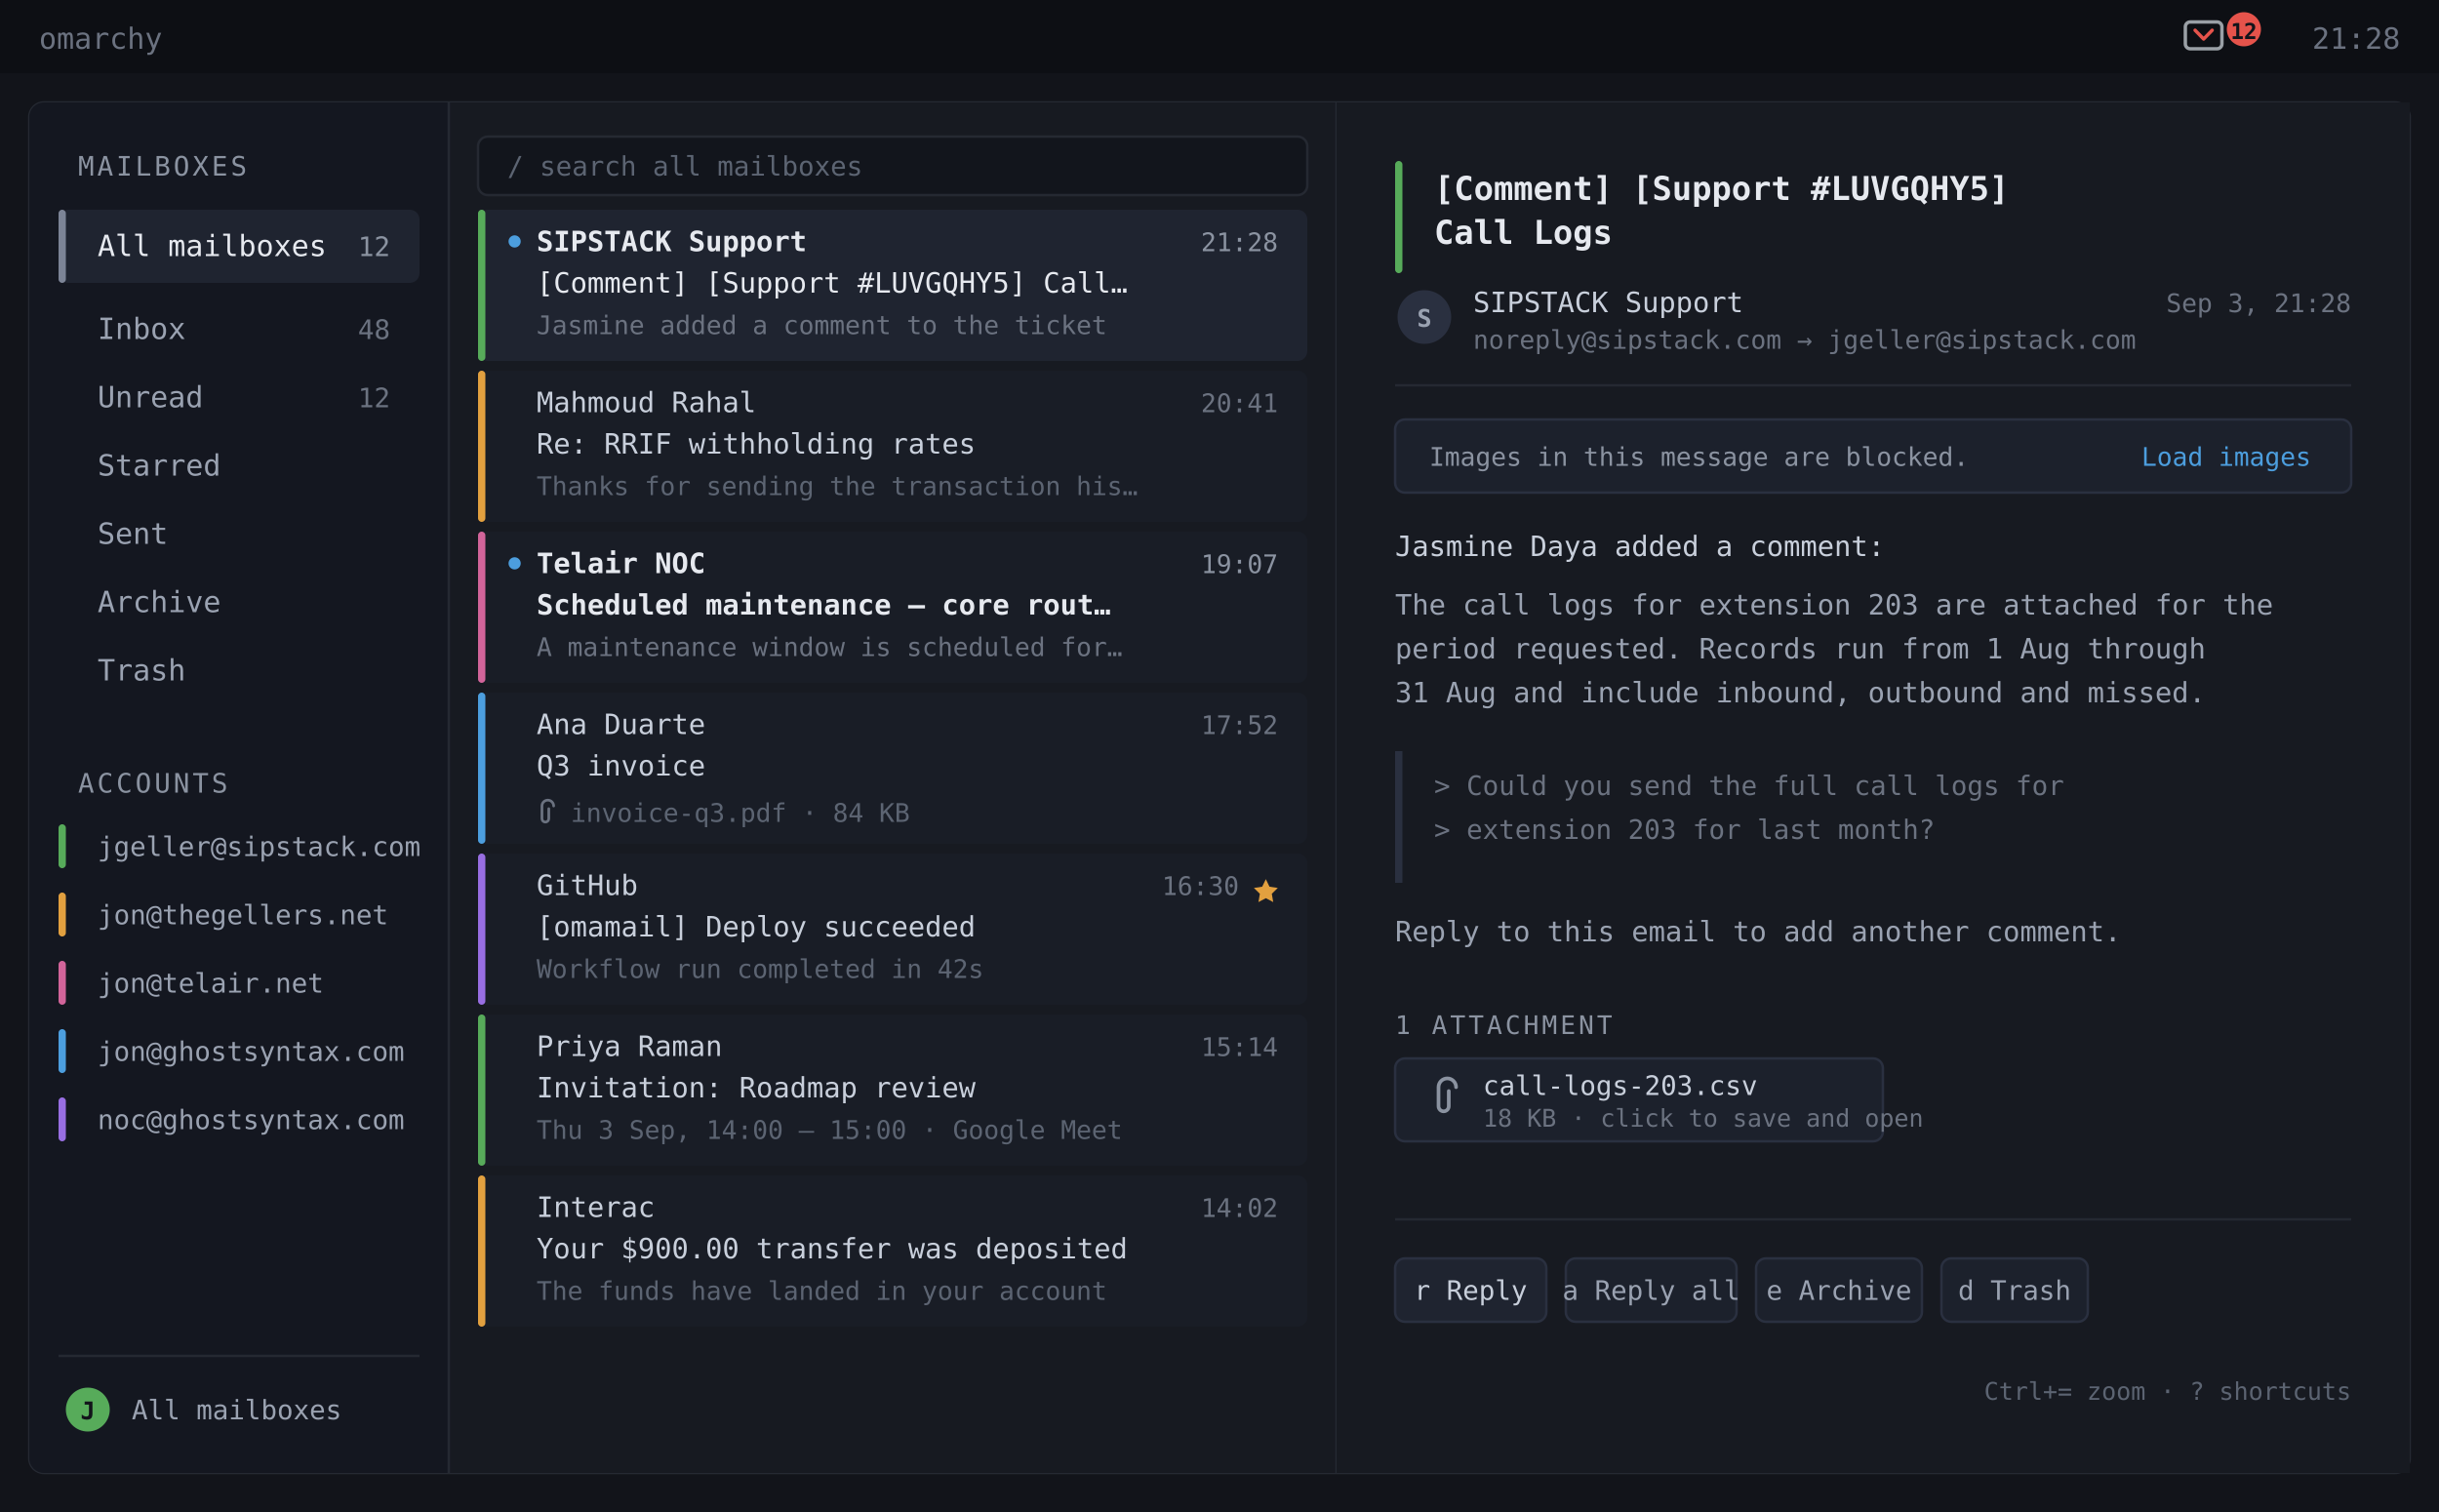
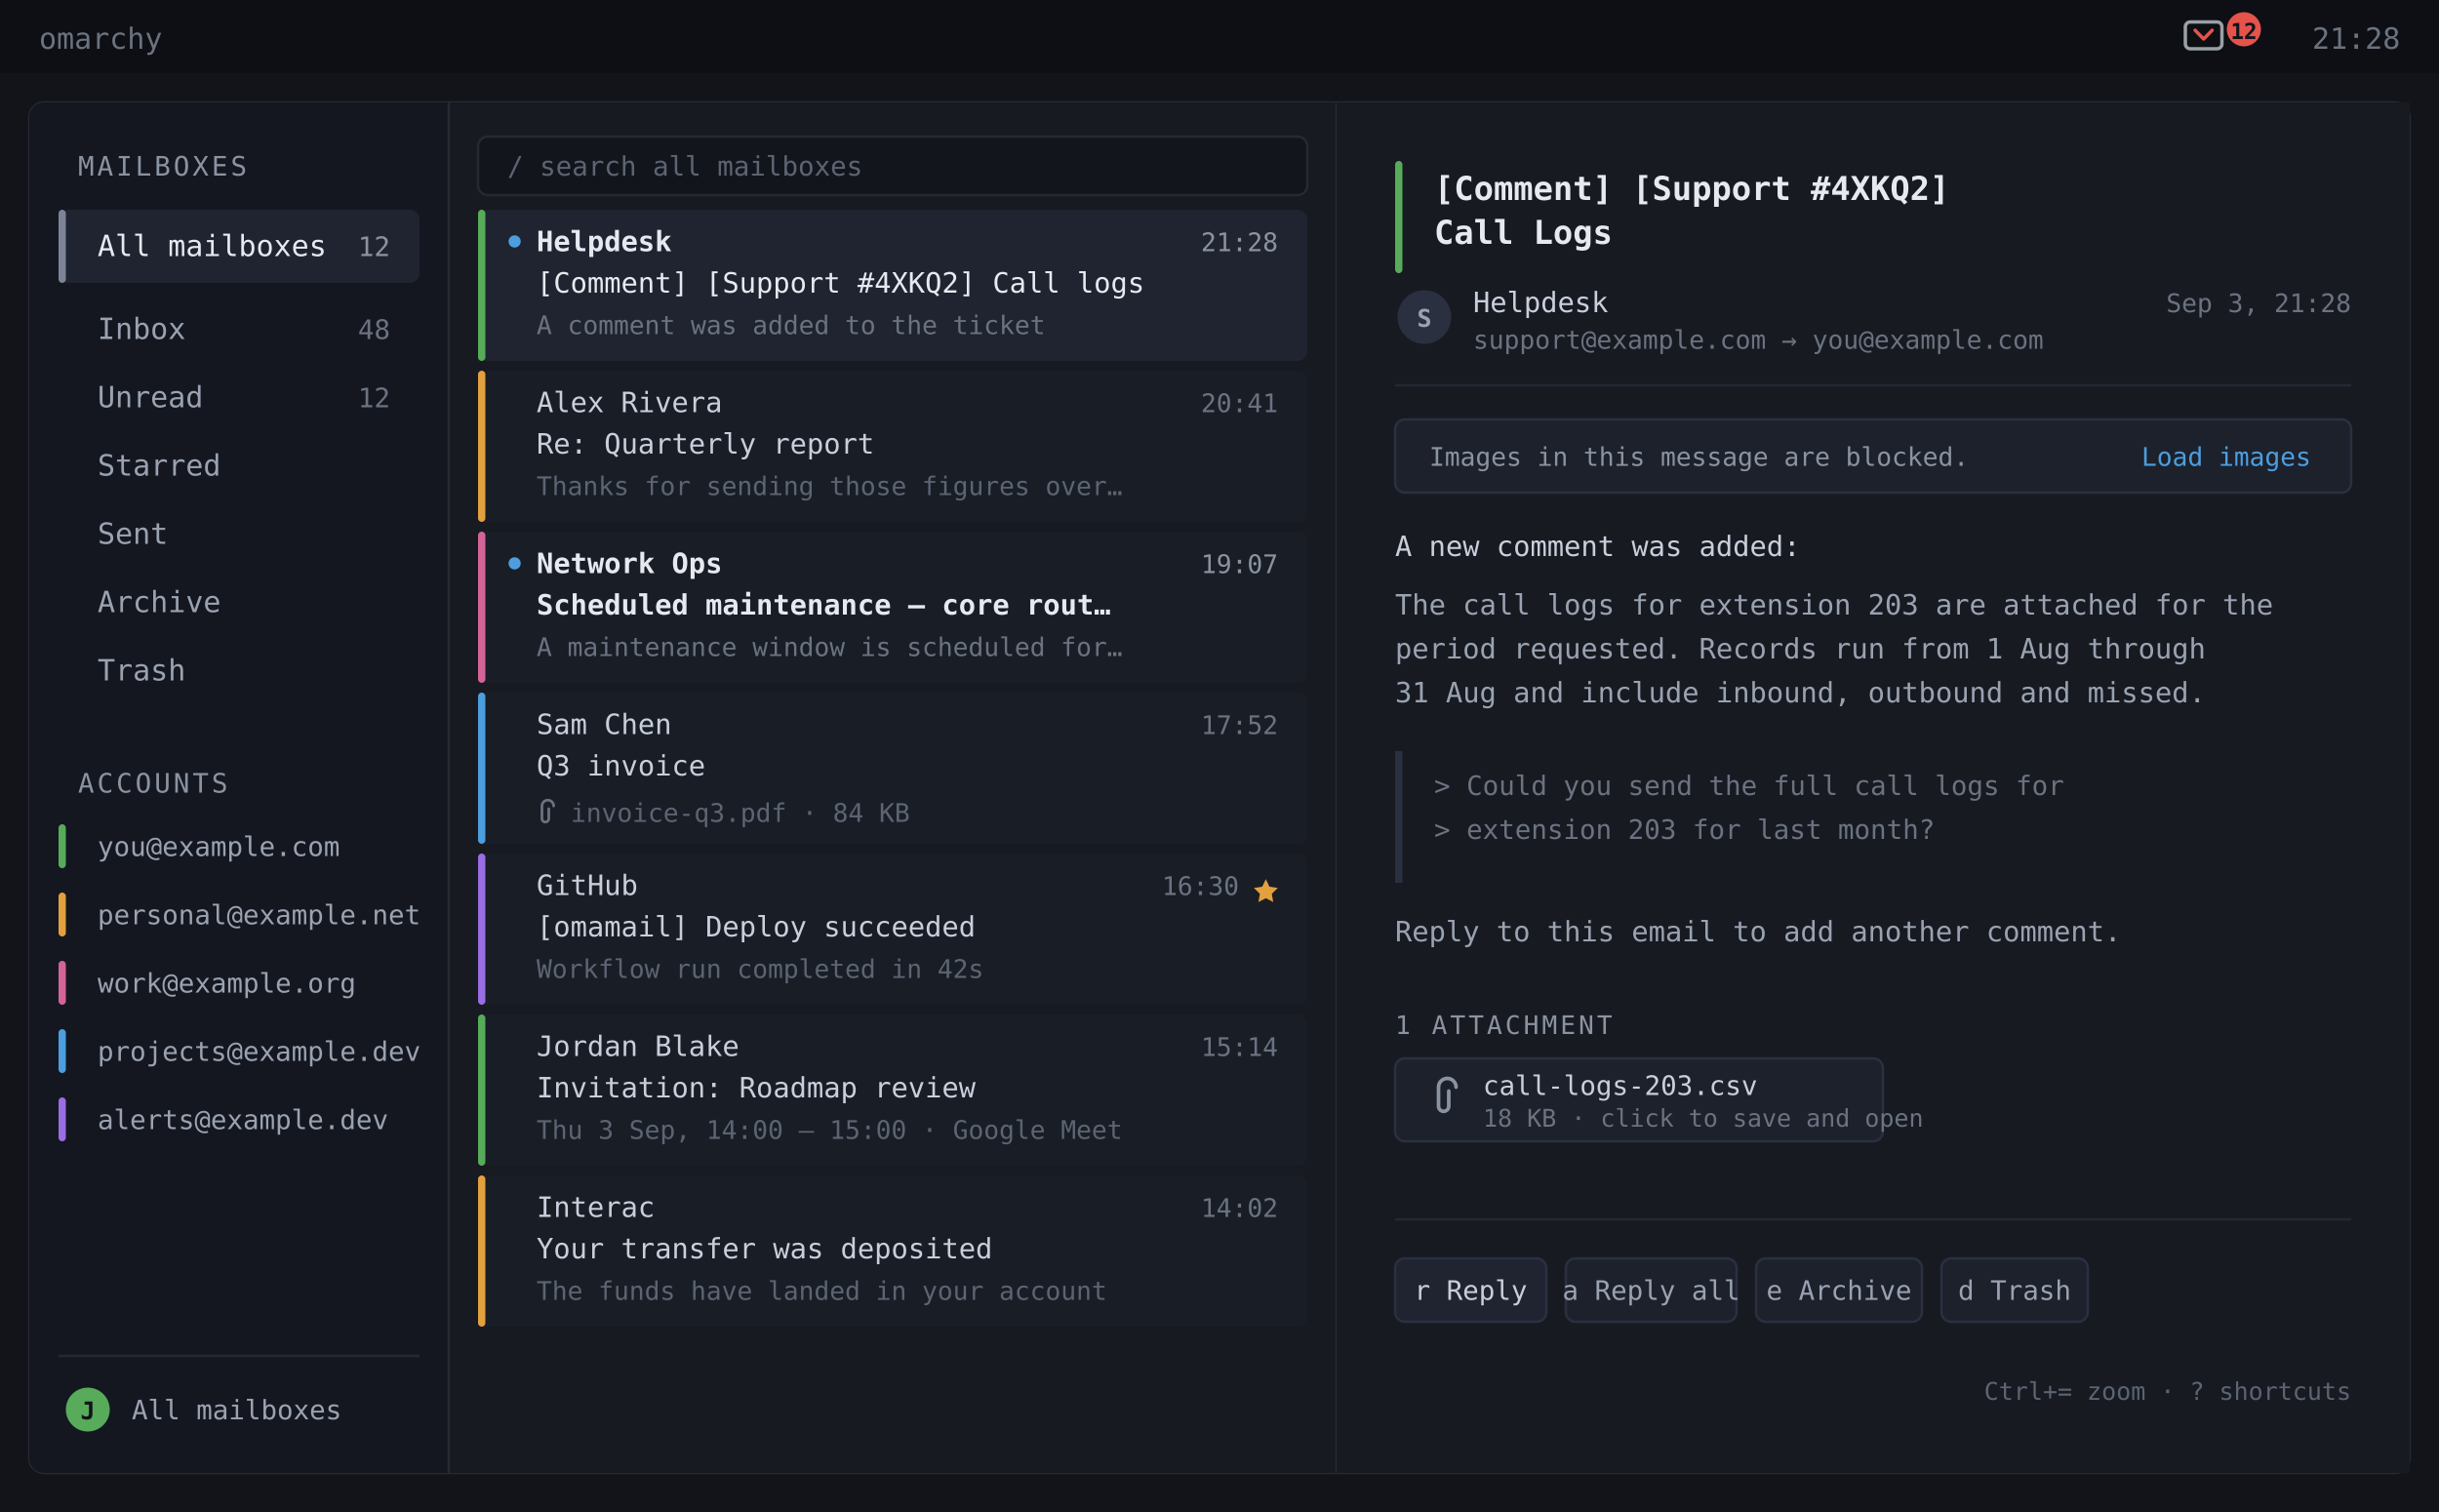
<svg xmlns="http://www.w3.org/2000/svg" width="1000" height="620" viewBox="0 0 1000 620" font-family="JetBrains Mono, DejaVu Sans Mono, monospace">
  <defs>
    <clipPath id="rowclip">
      <rect x="184" y="86" width="352" height="500" />
    </clipPath>
  </defs>
  <rect width="1000" height="620" fill="#12141a" />
  <rect x="0" y="0" width="1000" height="30" fill="#0d0f14" />
  <text x="16" y="20" fill="#6b7280" font-size="12">omarchy</text>
  <g transform="translate(896 9)">
    <rect x="0" y="0" width="15" height="11" rx="2" fill="none" stroke="#9aa0a6" stroke-width="1.4" />
    <path d="M4 3.4l3.5 3.6L11 3.4" fill="none" stroke="#e5534b" stroke-width="1.4" stroke-linecap="round" stroke-linejoin="round" />
  </g>
  <circle cx="920" cy="12" r="7" fill="#e5534b" />
  <text x="920" y="16" fill="#12141a" font-size="9" font-weight="bold" text-anchor="middle">12</text>
  <text x="948" y="20" fill="#6b7280" font-size="12">21:28</text>
  <rect x="12" y="42" width="976" height="562" rx="6" fill="#171a21" stroke="#252932" />
  <rect x="12" y="42" width="172" height="562" rx="6" fill="#141720" />
  <rect x="172" y="42" width="12" height="562" fill="#141720" />
  <text x="32" y="72" fill="#8b93a1" font-size="11" letter-spacing="1.2">MAILBOXES</text>
  <rect x="24" y="86" width="148" height="30" rx="4" fill="#1f2430" />
  <rect x="24" y="86" width="3" height="30" rx="1.5" fill="#7c8496" />
  <text x="40" y="105" fill="#e6e9ef" font-size="12">All mailboxes</text>
  <text x="160" y="105" fill="#8b93a1" font-size="11" text-anchor="end">12</text>
  <text x="40" y="139" fill="#9aa2b1" font-size="12">Inbox</text>
  <text x="160" y="139" fill="#6b7280" font-size="11" text-anchor="end">48</text>
  <text x="40" y="167" fill="#9aa2b1" font-size="12">Unread</text>
  <text x="160" y="167" fill="#6b7280" font-size="11" text-anchor="end">12</text>
  <text x="40" y="195" fill="#9aa2b1" font-size="12">Starred</text>
  <text x="40" y="223" fill="#9aa2b1" font-size="12">Sent</text>
  <text x="40" y="251" fill="#9aa2b1" font-size="12">Archive</text>
  <text x="40" y="279" fill="#9aa2b1" font-size="12">Trash</text>
  <text x="32" y="325" fill="#8b93a1" font-size="11" letter-spacing="1.2">ACCOUNTS</text>
  <rect x="24" y="338" width="3" height="18" rx="1.5" fill="#57ab5a" />
-   <text x="40" y="351" fill="#9aa2b1" font-size="11">jgeller@sipstack.com</text>
+   <text x="40" y="351" fill="#9aa2b1" font-size="11">you@example.com</text>
  <rect x="24" y="366" width="3" height="18" rx="1.5" fill="#e2a03f" />
-   <text x="40" y="379" fill="#9aa2b1" font-size="11">jon@thegellers.net</text>
+   <text x="40" y="379" fill="#9aa2b1" font-size="11">personal@example.net</text>
  <rect x="24" y="394" width="3" height="18" rx="1.5" fill="#d2649a" />
-   <text x="40" y="407" fill="#9aa2b1" font-size="11">jon@telair.net</text>
+   <text x="40" y="407" fill="#9aa2b1" font-size="11">work@example.org</text>
  <rect x="24" y="422" width="3" height="18" rx="1.5" fill="#4c9ede" />
-   <text x="40" y="435" fill="#9aa2b1" font-size="11">jon@ghostsyntax.com</text>
+   <text x="40" y="435" fill="#9aa2b1" font-size="11">projects@example.dev</text>
  <rect x="24" y="450" width="3" height="18" rx="1.5" fill="#986ee2" />
-   <text x="40" y="463" fill="#9aa2b1" font-size="11">noc@ghostsyntax.com</text>
+   <text x="40" y="463" fill="#9aa2b1" font-size="11">alerts@example.dev</text>
  <line x1="24" y1="556" x2="172" y2="556" stroke="#252932" />
  <circle cx="36" cy="578" r="9" fill="#57ab5a" />
  <text x="36" y="582" fill="#12141a" font-size="10" font-weight="bold" text-anchor="middle">J</text>
  <text x="54" y="582" fill="#9aa2b1" font-size="11">All mailboxes</text>
  <rect x="184" y="42" width="364" height="562" fill="#171a21" />
  <line x1="184" y1="42" x2="184" y2="604" stroke="#252932" />
  <line x1="548" y1="42" x2="548" y2="604" stroke="#252932" />
  <rect x="196" y="56" width="340" height="24" rx="4" fill="#12151c" stroke="#252932" />
  <text x="208" y="72" fill="#5c6472" font-size="11">/  search all mailboxes</text>
  <g clip-path="url(#rowclip)">
    <rect x="196" y="86" width="340" height="62" rx="4" fill="#1f2430" />
    <rect x="196" y="86" width="3" height="62" rx="1.5" fill="#57ab5a" />
    <circle cx="211" cy="99" r="2.5" fill="#4c9ede" />
-     <text x="220" y="103" fill="#e6e9ef" font-size="11.5" font-weight="bold">SIPSTACK Support</text>
+     <text x="220" y="103" fill="#e6e9ef" font-size="11.5" font-weight="bold">Helpdesk</text>
    <text x="524" y="103" fill="#8b93a1" font-size="10.5" text-anchor="end">21:28</text>
-     <text x="220" y="120" fill="#e6e9ef" font-size="11.5">[Comment] [Support #LUVGQHY5] Call…</text>
-     <text x="220" y="137" fill="#6b7280" font-size="10.5">Jasmine added a comment to the ticket</text>
+     <text x="220" y="120" fill="#e6e9ef" font-size="11.5">[Comment] [Support #4XKQ2] Call logs</text>
+     <text x="220" y="137" fill="#6b7280" font-size="10.5">A comment was added to the ticket</text>
    <rect x="196" y="152" width="340" height="62" rx="4" fill="#191d26" />
    <rect x="196" y="152" width="3" height="62" rx="1.5" fill="#e2a03f" />
-     <text x="220" y="169" fill="#c8cfdb" font-size="11.5">Mahmoud Rahal</text>
+     <text x="220" y="169" fill="#c8cfdb" font-size="11.5">Alex Rivera</text>
    <text x="524" y="169" fill="#6b7280" font-size="10.5" text-anchor="end">20:41</text>
-     <text x="220" y="186" fill="#c8cfdb" font-size="11.5">Re: RRIF withholding rates</text>
-     <text x="220" y="203" fill="#5c6472" font-size="10.5">Thanks for sending the transaction his…</text>
+     <text x="220" y="186" fill="#c8cfdb" font-size="11.5">Re: Quarterly report</text>
+     <text x="220" y="203" fill="#5c6472" font-size="10.5">Thanks for sending those figures over…</text>
    <rect x="196" y="218" width="340" height="62" rx="4" fill="#191d26" />
    <rect x="196" y="218" width="3" height="62" rx="1.5" fill="#d2649a" />
    <circle cx="211" cy="231" r="2.5" fill="#4c9ede" />
-     <text x="220" y="235" fill="#e6e9ef" font-size="11.5" font-weight="bold">Telair NOC</text>
+     <text x="220" y="235" fill="#e6e9ef" font-size="11.5" font-weight="bold">Network Ops</text>
    <text x="524" y="235" fill="#8b93a1" font-size="10.5" text-anchor="end">19:07</text>
    <text x="220" y="252" fill="#e6e9ef" font-size="11.5" font-weight="bold">Scheduled maintenance — core rout…</text>
    <text x="220" y="269" fill="#6b7280" font-size="10.5">A maintenance window is scheduled for…</text>
    <rect x="196" y="284" width="340" height="62" rx="4" fill="#191d26" />
    <rect x="196" y="284" width="3" height="62" rx="1.5" fill="#4c9ede" />
-     <text x="220" y="301" fill="#c8cfdb" font-size="11.5">Ana Duarte</text>
+     <text x="220" y="301" fill="#c8cfdb" font-size="11.5">Sam Chen</text>
    <text x="524" y="301" fill="#6b7280" font-size="10.5" text-anchor="end">17:52</text>
    <text x="220" y="318" fill="#c8cfdb" font-size="11.5">Q3 invoice</text>
    <g transform="translate(220 328)">
      <path d="M7 2.5a2.4 2.4 0 0 0-4.8 0v5.2a1.4 1.4 0 0 0 2.8 0V3.6" fill="none" stroke="#6b7280" stroke-width="1.1" stroke-linecap="round" />
    </g>
    <text x="234" y="337" fill="#5c6472" font-size="10.5">invoice-q3.pdf · 84 KB</text>
    <rect x="196" y="350" width="340" height="62" rx="4" fill="#191d26" />
    <rect x="196" y="350" width="3" height="62" rx="1.5" fill="#986ee2" />
    <text x="220" y="367" fill="#c8cfdb" font-size="11.5">GitHub</text>
    <path d="M519 360.5l1.5 3.1 3.4.5-2.45 2.4.58 3.4-3.03-1.6-3.03 1.6.58-3.4-2.45-2.4 3.4-.5z" fill="#e2a03f" />
    <text x="508" y="367" fill="#6b7280" font-size="10.5" text-anchor="end">16:30</text>
    <text x="220" y="384" fill="#c8cfdb" font-size="11.5">[omamail] Deploy succeeded</text>
    <text x="220" y="401" fill="#5c6472" font-size="10.5">Workflow run completed in 42s</text>
    <rect x="196" y="416" width="340" height="62" rx="4" fill="#191d26" />
    <rect x="196" y="416" width="3" height="62" rx="1.5" fill="#57ab5a" />
-     <text x="220" y="433" fill="#c8cfdb" font-size="11.5">Priya Raman</text>
+     <text x="220" y="433" fill="#c8cfdb" font-size="11.5">Jordan Blake</text>
    <text x="524" y="433" fill="#6b7280" font-size="10.5" text-anchor="end">15:14</text>
    <text x="220" y="450" fill="#c8cfdb" font-size="11.5">Invitation: Roadmap review</text>
    <text x="220" y="467" fill="#5c6472" font-size="10.5">Thu 3 Sep, 14:00 – 15:00 · Google Meet</text>
    <rect x="196" y="482" width="340" height="62" rx="4" fill="#191d26" />
    <rect x="196" y="482" width="3" height="62" rx="1.5" fill="#e2a03f" />
    <text x="220" y="499" fill="#c8cfdb" font-size="11.5">Interac</text>
    <text x="524" y="499" fill="#6b7280" font-size="10.5" text-anchor="end">14:02</text>
-     <text x="220" y="516" fill="#c8cfdb" font-size="11.5">Your $900.00 transfer was deposited</text>
+     <text x="220" y="516" fill="#c8cfdb" font-size="11.5">Your transfer was deposited</text>
    <text x="220" y="533" fill="#5c6472" font-size="10.5">The funds have landed in your account</text>
  </g>
  <rect x="548" y="42" width="440" height="562" fill="#171a21" />
  <rect x="572" y="66" width="3" height="46" rx="1.5" fill="#57ab5a" />
-   <text x="588" y="82" fill="#e6e9ef" font-size="13.5" font-weight="bold">[Comment] [Support #LUVGQHY5]</text>
+   <text x="588" y="82" fill="#e6e9ef" font-size="13.5" font-weight="bold">[Comment] [Support #4XKQ2]</text>
  <text x="588" y="100" fill="#e6e9ef" font-size="13.5" font-weight="bold">Call Logs</text>
  <circle cx="584" cy="130" r="11" fill="#2a3040" />
  <text x="584" y="134" fill="#9aa2b1" font-size="10" font-weight="bold" text-anchor="middle">S</text>
-   <text x="604" y="128" fill="#c8cfdb" font-size="11.5">SIPSTACK Support</text>
-   <text x="604" y="143" fill="#6b7280" font-size="10.5">noreply@sipstack.com → jgeller@sipstack.com</text>
+   <text x="604" y="128" fill="#c8cfdb" font-size="11.5">Helpdesk</text>
+   <text x="604" y="143" fill="#6b7280" font-size="10.5">support@example.com → you@example.com</text>
  <text x="964" y="128" fill="#6b7280" font-size="10.5" text-anchor="end">Sep 3, 21:28</text>
  <line x1="572" y1="158" x2="964" y2="158" stroke="#252932" />
  <rect x="572" y="172" width="392" height="30" rx="4" fill="#1c212c" stroke="#2a3040" />
  <text x="586" y="191" fill="#8b93a1" font-size="10.5">Images in this message are blocked.</text>
  <text x="878" y="191" fill="#4c9ede" font-size="10.5">Load images</text>
-   <text x="572" y="228" fill="#c8cfdb" font-size="11.5">Jasmine Daya added a comment:</text>
+   <text x="572" y="228" fill="#c8cfdb" font-size="11.5">A new comment was added:</text>
  <text x="572" y="252" fill="#9aa2b1" font-size="11.5">The call logs for extension 203 are attached for the</text>
  <text x="572" y="270" fill="#9aa2b1" font-size="11.5">period requested. Records run from 1 Aug through</text>
  <text x="572" y="288" fill="#9aa2b1" font-size="11.5">31 Aug and include inbound, outbound and missed.</text>
  <rect x="572" y="308" width="3" height="54" fill="#2a3040" />
  <text x="588" y="326" fill="#6b7280" font-size="11">&gt; Could you send the full call logs for</text>
  <text x="588" y="344" fill="#6b7280" font-size="11">&gt; extension 203 for last month?</text>
  <text x="572" y="386" fill="#9aa2b1" font-size="11.5">Reply to this email to add another comment.</text>
  <text x="572" y="424" fill="#8b93a1" font-size="10.5" letter-spacing="1.2">1 ATTACHMENT</text>
  <rect x="572" y="434" width="200" height="34" rx="4" fill="#1c212c" stroke="#2a3040" />
  <g transform="translate(586 442)">
    <path d="M11 3.8a3.6 3.6 0 0 0-7.2 0v7.8a2.1 2.1 0 0 0 4.2 0V5.4" fill="none" stroke="#8b93a1" stroke-width="1.5" stroke-linecap="round" />
  </g>
  <text x="608" y="449" fill="#c8cfdb" font-size="11">call-logs-203.csv</text>
  <text x="608" y="462" fill="#6b7280" font-size="10">18 KB · click to save and open</text>
  <line x1="572" y1="500" x2="964" y2="500" stroke="#252932" />
  <rect x="572" y="516" width="62" height="26" rx="4" fill="#1f2430" stroke="#2a3040" />
  <text x="603" y="533" fill="#c8cfdb" font-size="11" text-anchor="middle">r Reply</text>
  <rect x="642" y="516" width="70" height="26" rx="4" fill="#1c212c" stroke="#2a3040" />
  <text x="677" y="533" fill="#9aa2b1" font-size="11" text-anchor="middle">a Reply all</text>
  <rect x="720" y="516" width="68" height="26" rx="4" fill="#1c212c" stroke="#2a3040" />
  <text x="754" y="533" fill="#9aa2b1" font-size="11" text-anchor="middle">e Archive</text>
  <rect x="796" y="516" width="60" height="26" rx="4" fill="#1c212c" stroke="#2a3040" />
  <text x="826" y="533" fill="#9aa2b1" font-size="11" text-anchor="middle">d Trash</text>
  <text x="964" y="574" fill="#5c6472" font-size="10" text-anchor="end">Ctrl+= zoom · ? shortcuts</text>
</svg>
